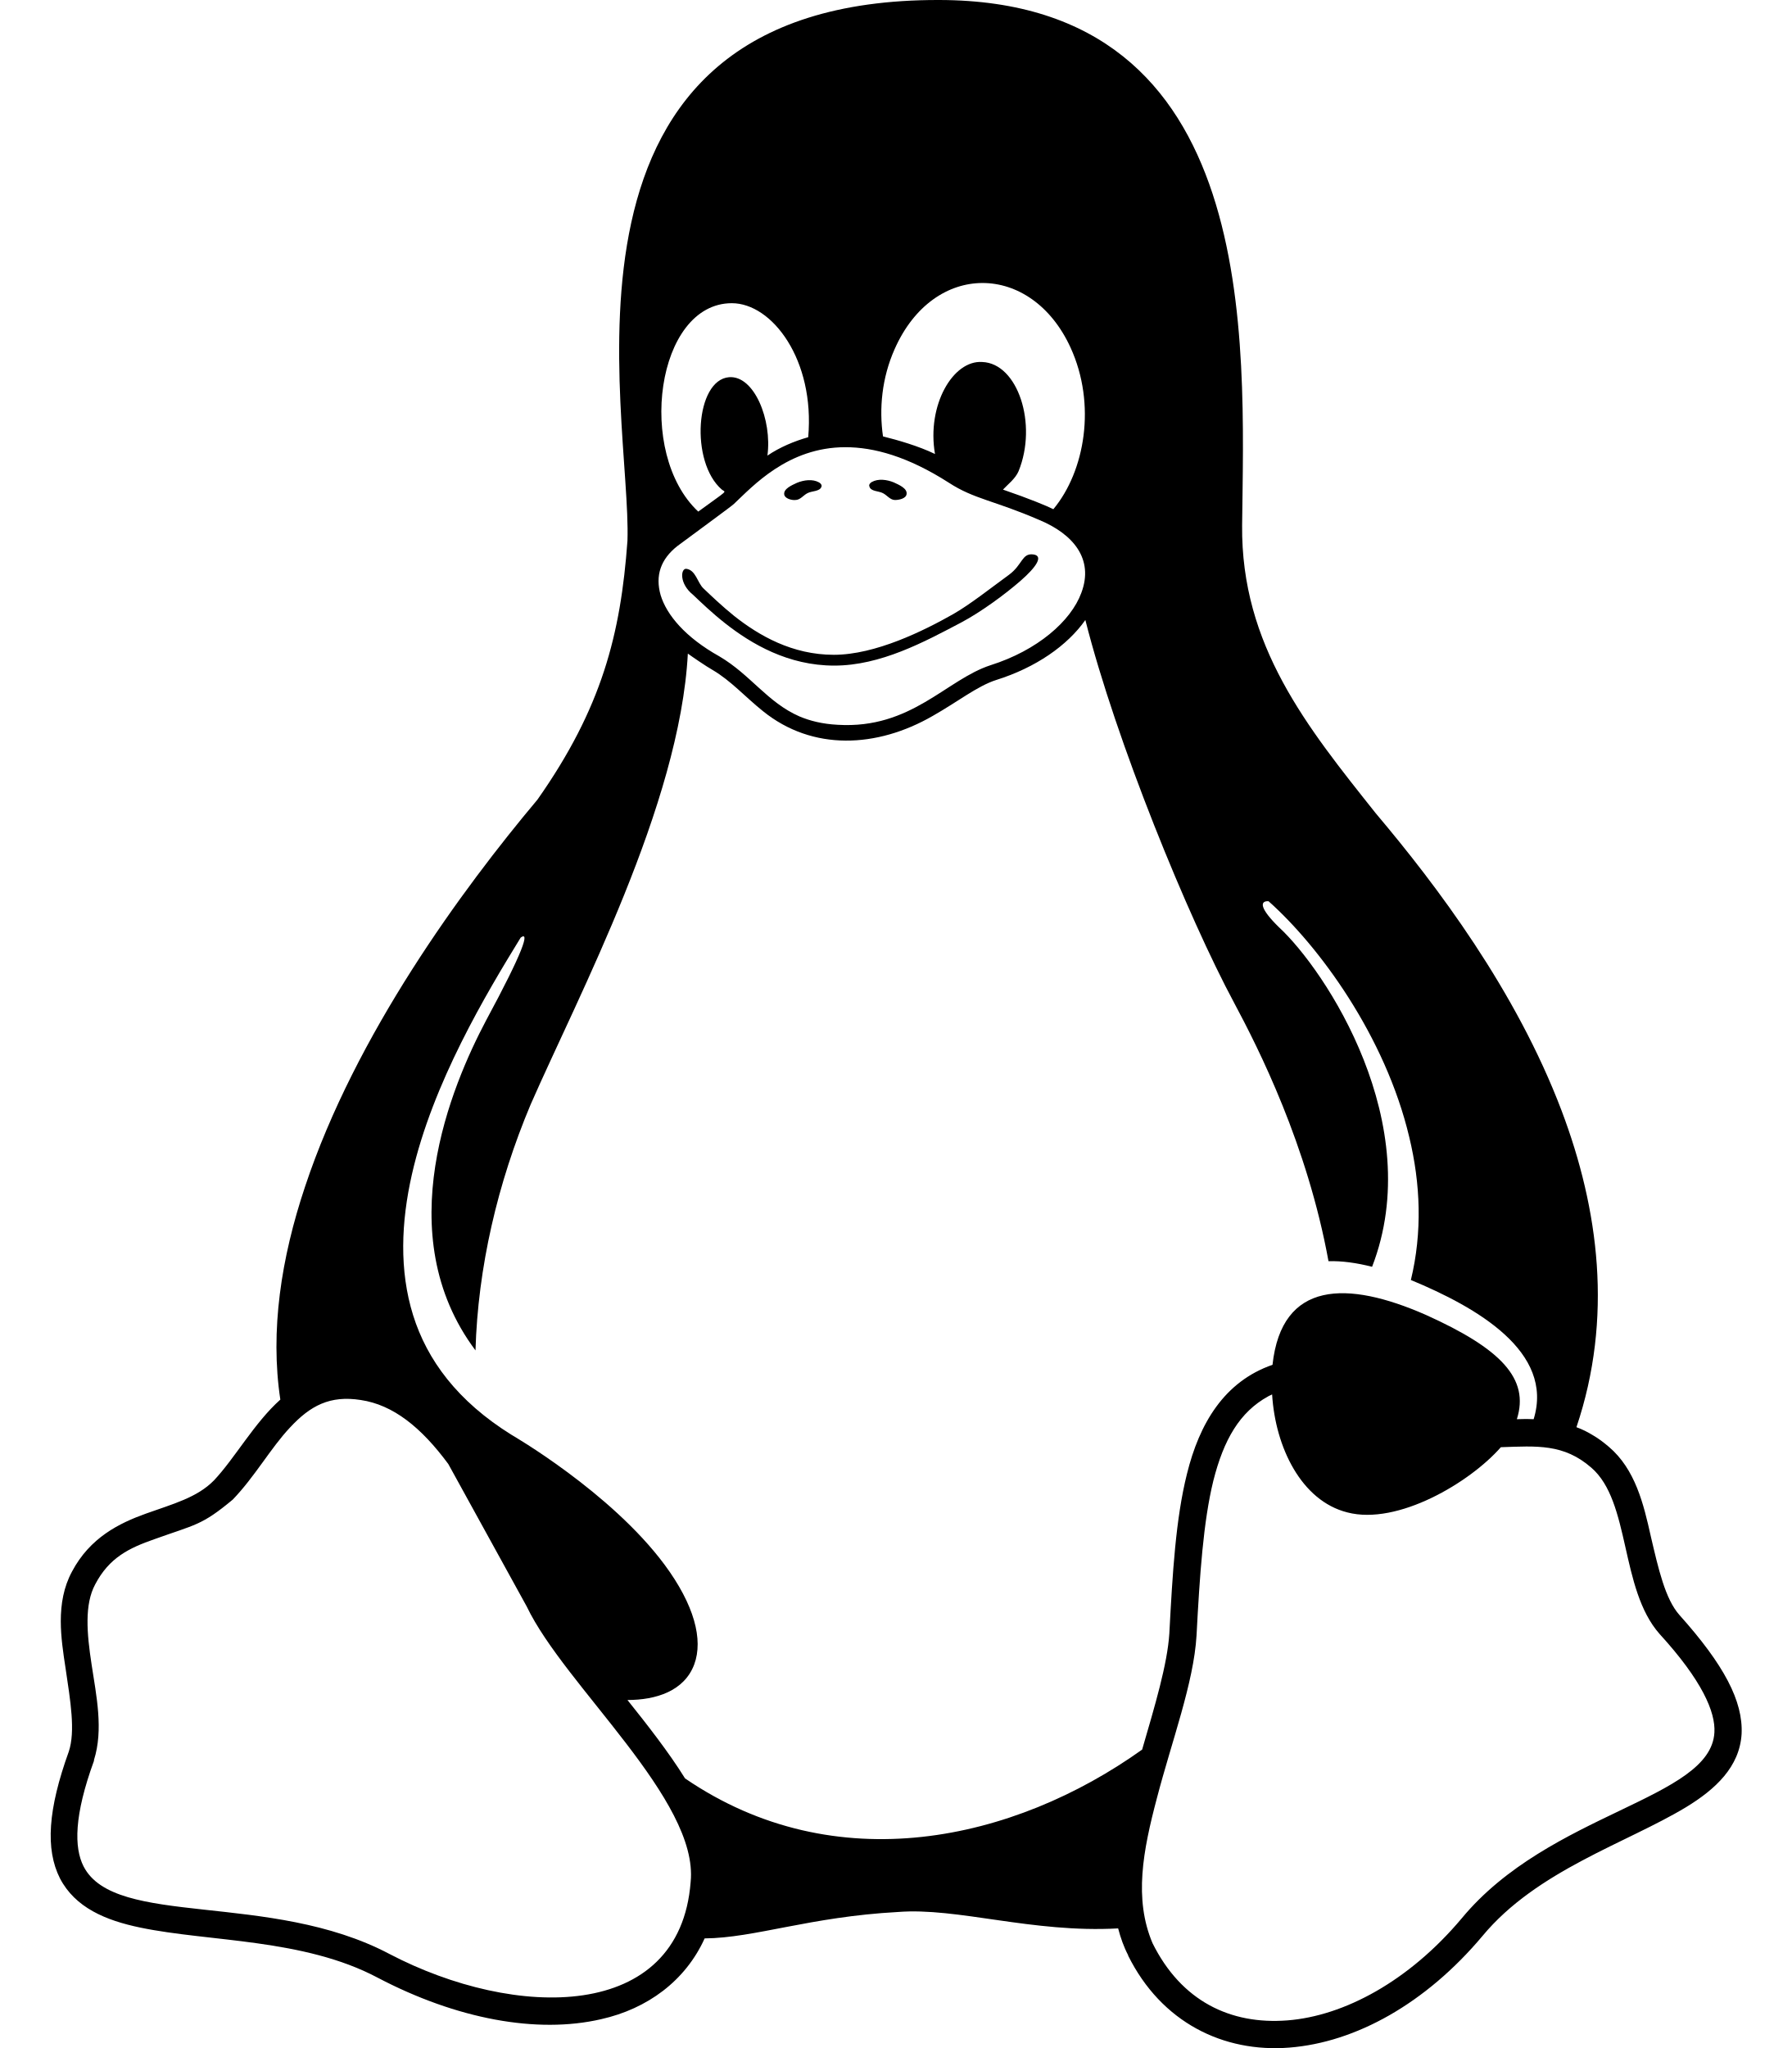
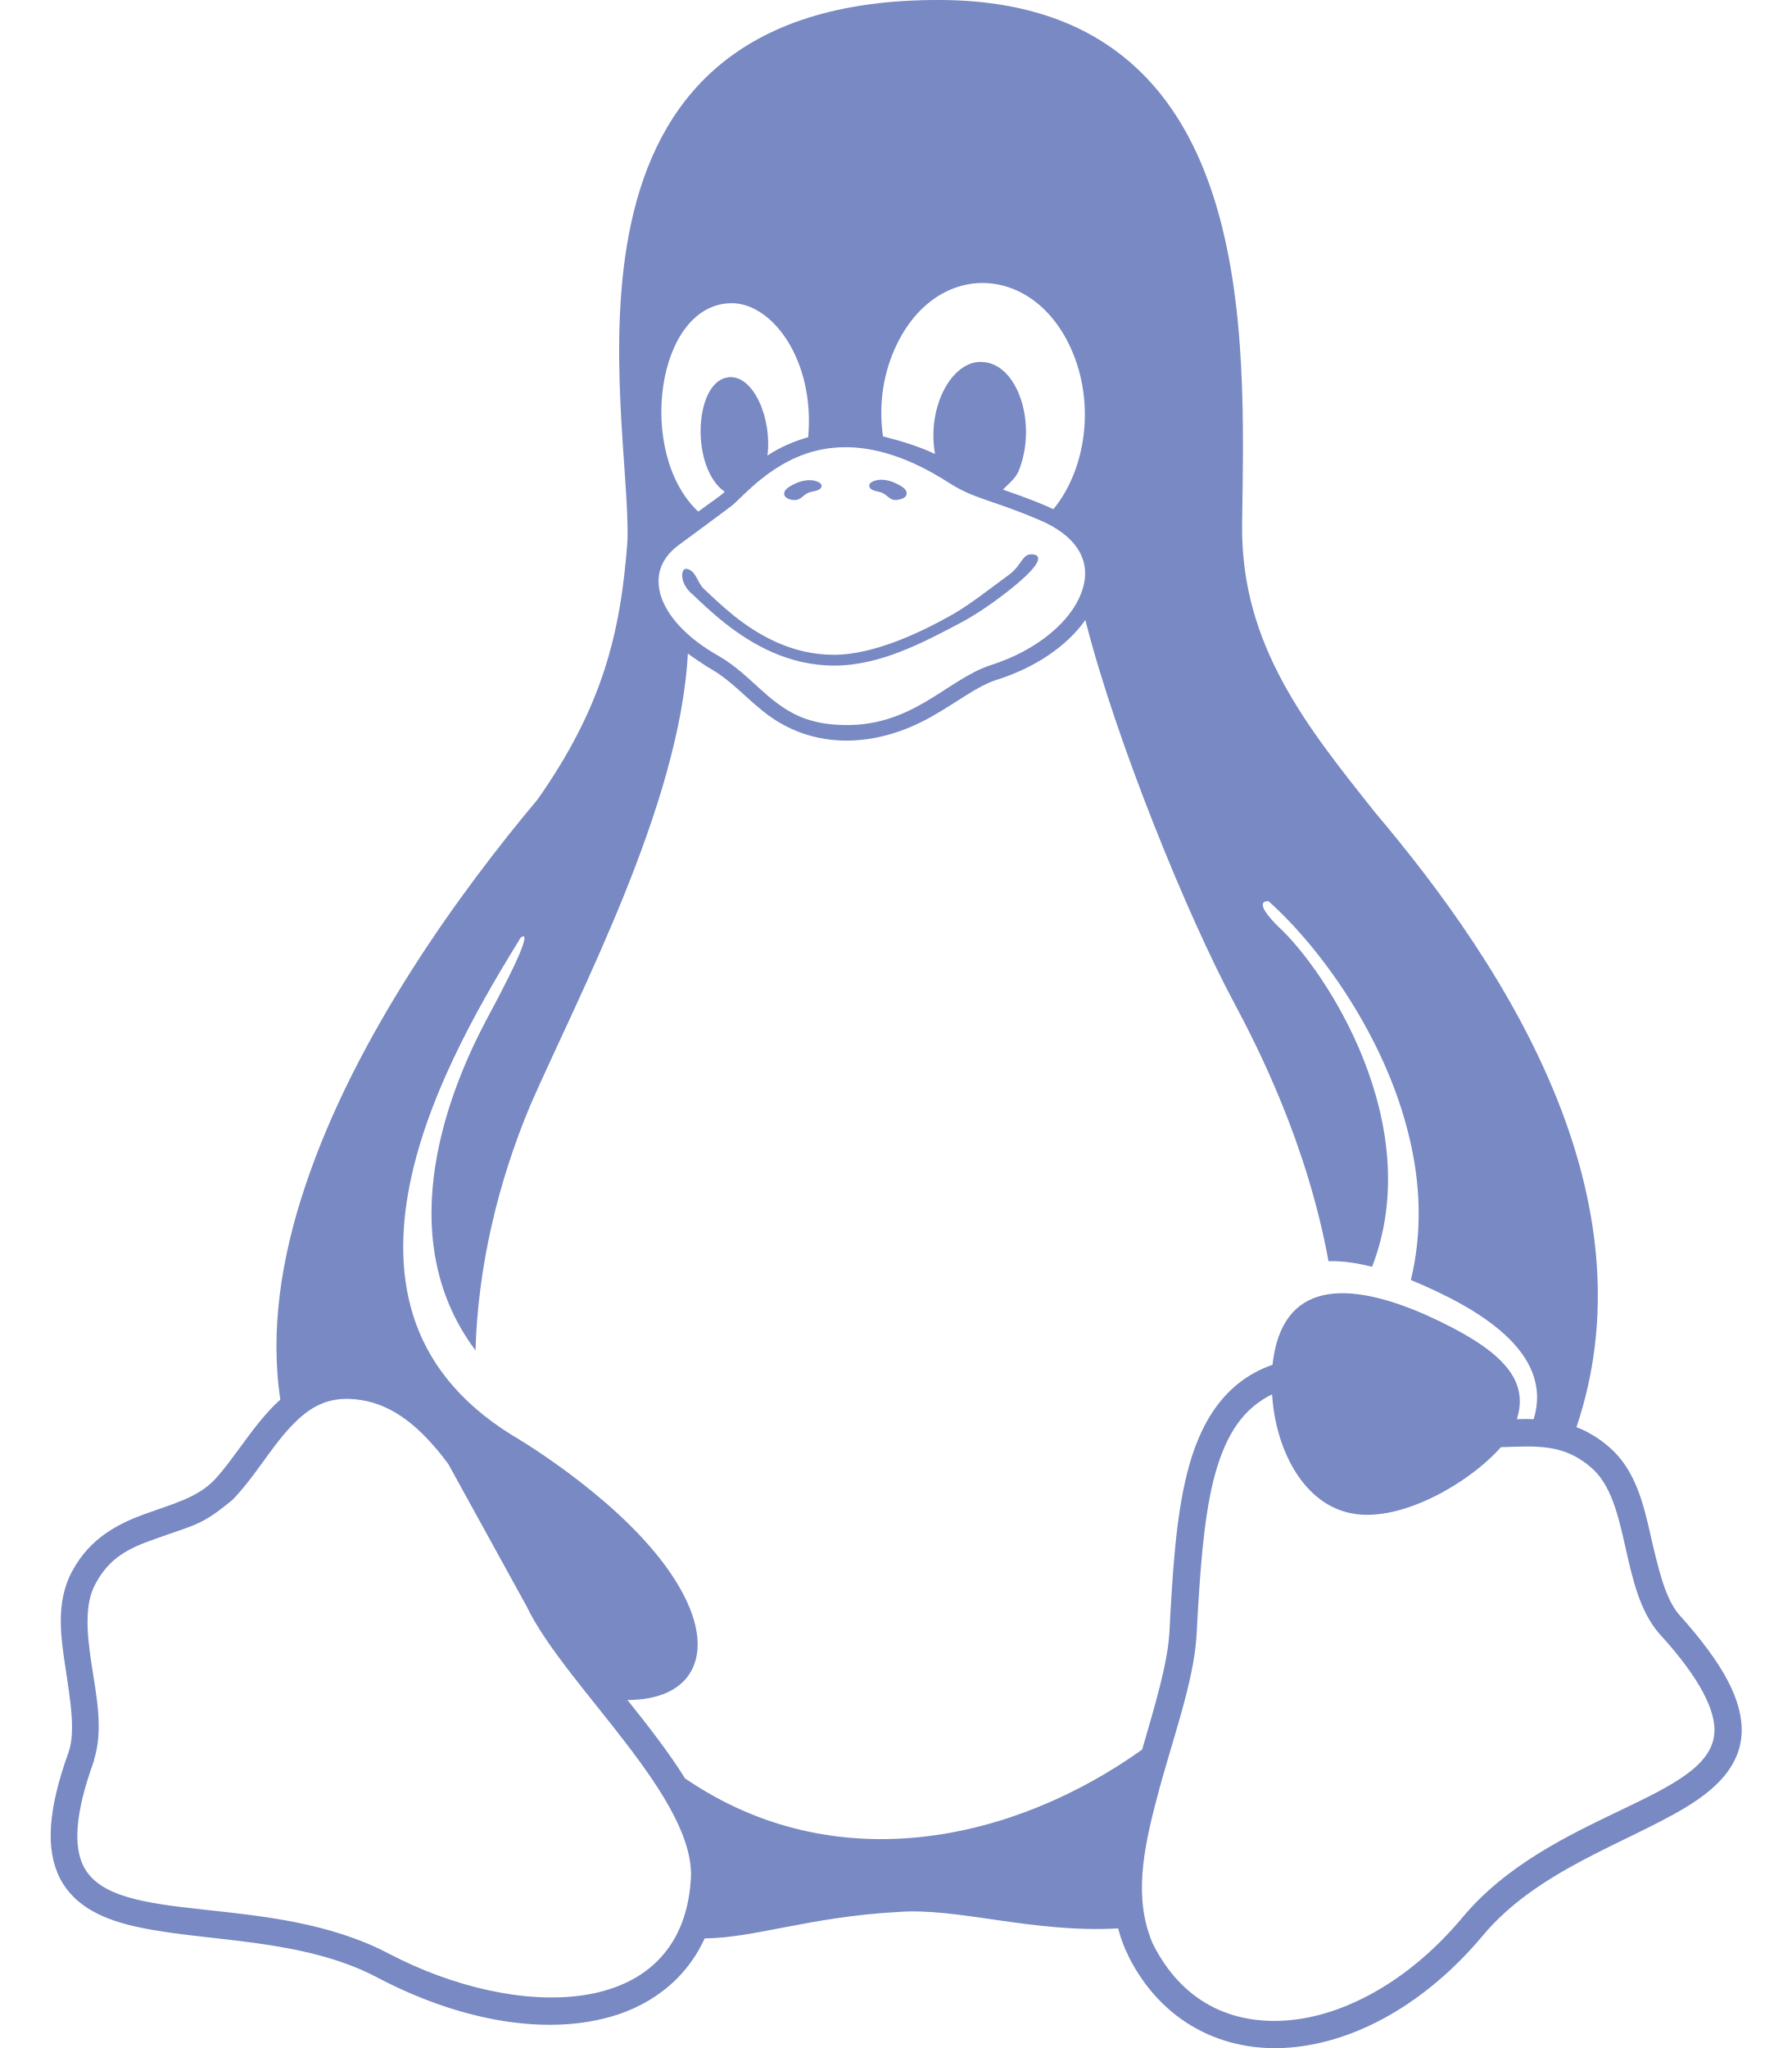
- <svg xmlns="http://www.w3.org/2000/svg" viewBox="0 0 448 512">
+ <svg xmlns="http://www.w3.org/2000/svg" viewBox="0 0 448 512" fill="#7889c3">
  <path d="M220.8 123.3c1 .5 1.8 1.7 3 1.7 1.1 0 2.8-.4 2.9-1.5.2-1.4-1.9-2.3-3.2-2.9-1.7-.7-3.9-1-5.5-.1-.4.2-.8.7-.6 1.1.3 1.3 2.3 1.1 3.4 1.7zm-21.9 1.7c1.2 0 2-1.2 3-1.7 1.1-.6 3.1-.4 3.5-1.6.2-.4-.2-.9-.6-1.1-1.6-.9-3.8-.6-5.5.1-1.3.6-3.4 1.5-3.2 2.9.1 1 1.8 1.5 2.8 1.4zM420 403.8c-3.6-4-5.3-11.6-7.2-19.7-1.8-8.1-3.9-16.8-10.5-22.4-1.3-1.1-2.6-2.1-4-2.9-1.3-.8-2.7-1.5-4.1-2 9.2-27.3 5.6-54.5-3.7-79.1-11.4-30.1-31.3-56.4-46.5-74.4-17.1-21.5-33.7-41.9-33.4-72C311.1 85.4 315.7.1 234.8 0 132.4-.2 158 103.4 156.9 135.2c-1.7 23.4-6.4 41.8-22.5 64.7-18.9 22.5-45.5 58.8-58.1 96.7-6 17.9-8.8 36.1-6.2 53.3-6.5 5.8-11.4 14.7-16.6 20.2-4.2 4.3-10.3 5.9-17 8.3s-14 6-18.5 14.5c-2.1 3.9-2.8 8.1-2.8 12.4 0 3.9.6 7.9 1.2 11.8 1.2 8.1 2.5 15.7.8 20.8-5.2 14.4-5.9 24.4-2.2 31.7 3.8 7.3 11.4 10.5 20.1 12.3 17.3 3.6 40.8 2.7 59.3 12.5 19.8 10.4 39.9 14.1 55.9 10.4 11.6-2.6 21.1-9.6 25.9-20.2 12.5-.1 26.3-5.4 48.3-6.6 14.9-1.2 33.6 5.3 55.1 4.1.6 2.3 1.4 4.6 2.5 6.7v.1c8.3 16.7 23.8 24.3 40.3 23 16.6-1.3 34.1-11 48.3-27.9 13.6-16.4 36-23.2 50.9-32.2 7.4-4.5 13.4-10.1 13.9-18.3.4-8.2-4.4-17.3-15.5-29.7zM223.7 87.3c9.8-22.2 34.2-21.8 44-.4 6.5 14.2 3.6 30.9-4.3 40.4-1.6-.8-5.9-2.6-12.6-4.9 1.1-1.2 3.1-2.7 3.9-4.6 4.8-11.8-.2-27-9.1-27.3-7.3-.5-13.9 10.8-11.8 23-4.1-2-9.4-3.5-13-4.4-1-6.9-.3-14.6 2.9-21.8zM183 75.8c10.1 0 20.8 14.2 19.1 33.5-3.5 1-7.1 2.5-10.2 4.6 1.2-8.9-3.3-20.1-9.6-19.6-8.4.7-9.8 21.2-1.8 28.1 1 .8 1.9-.2-5.9 5.5-15.6-14.6-10.5-52.1 8.4-52.1zm-13.6 60.7c6.2-4.6 13.6-10 14.1-10.5 4.7-4.4 13.5-14.2 27.9-14.2 7.1 0 15.6 2.3 25.9 8.9 6.3 4.1 11.3 4.4 22.6 9.3 8.4 3.5 13.7 9.7 10.5 18.2-2.6 7.1-11 14.4-22.7 18.1-11.1 3.6-19.8 16-38.2 14.9-3.9-.2-7-1-9.6-2.1-8-3.5-12.2-10.4-20-15-8.6-4.8-13.2-10.4-14.7-15.3-1.4-4.9 0-9 4.2-12.3zm3.3 334c-2.7 35.1-43.9 34.4-75.3 18-29.9-15.8-68.6-6.5-76.5-21.9-2.4-4.7-2.4-12.7 2.6-26.4v-.2c2.4-7.6.6-16-.6-23.9-1.2-7.8-1.8-15 .9-20 3.5-6.7 8.5-9.1 14.8-11.3 10.3-3.7 11.8-3.4 19.6-9.9 5.5-5.7 9.5-12.9 14.3-18 5.1-5.5 10-8.1 17.7-6.9 8.1 1.2 15.1 6.8 21.9 16l19.6 35.6c9.5 19.9 43.1 48.4 41 68.9zm-1.4-25.9c-4.1-6.6-9.6-13.6-14.4-19.6 7.1 0 14.2-2.2 16.7-8.9 2.3-6.2 0-14.9-7.4-24.9-13.5-18.2-38.3-32.5-38.3-32.5-13.5-8.4-21.1-18.7-24.6-29.9s-3-23.3-.3-35.2c5.2-22.9 18.6-45.2 27.2-59.2 2.3-1.7.8 3.2-8.7 20.8-8.5 16.1-24.4 53.3-2.6 82.4.6-20.7 5.5-41.8 13.8-61.5 12-27.4 37.3-74.9 39.3-112.7 1.1.8 4.6 3.2 6.2 4.1 4.6 2.7 8.1 6.7 12.6 10.3 12.4 10 28.5 9.2 42.4 1.2 6.2-3.5 11.2-7.5 15.9-9 9.9-3.1 17.8-8.6 22.3-15 7.7 30.4 25.7 74.3 37.2 95.7 6.1 11.4 18.3 35.5 23.6 64.6 3.3-.1 7 .4 10.9 1.4 13.8-35.7-11.7-74.2-23.3-84.9-4.7-4.6-4.9-6.6-2.6-6.5 12.6 11.2 29.2 33.7 35.2 59 2.8 11.6 3.3 23.7.4 35.7 16.4 6.8 35.9 17.9 30.7 34.8-2.2-.1-3.2 0-4.2 0 3.2-10.1-3.9-17.6-22.8-26.1-19.6-8.6-36-8.6-38.3 12.5-12.1 4.2-18.3 14.7-21.4 27.3-2.8 11.2-3.6 24.7-4.4 39.9-.5 7.7-3.6 18-6.8 29-32.1 22.9-76.7 32.9-114.3 7.2zm257.4-11.5c-.9 16.8-41.2 19.9-63.2 46.5-13.2 15.7-29.4 24.4-43.6 25.5s-26.5-4.8-33.7-19.3c-4.7-11.1-2.4-23.1 1.1-36.3 3.7-14.2 9.2-28.8 9.9-40.6.8-15.2 1.7-28.5 4.2-38.7 2.6-10.3 6.6-17.2 13.7-21.1.3-.2.7-.3 1-.5.8 13.2 7.3 26.6 18.8 29.5 12.6 3.3 30.7-7.5 38.4-16.3 9-.3 15.7-.9 22.6 5.1 9.9 8.5 7.1 30.3 17.1 41.6 10.6 11.6 14 19.5 13.7 24.6zM173.3 148.7c2 1.9 4.7 4.5 8 7.1 6.6 5.2 15.8 10.6 27.3 10.6 11.6 0 22.5-5.9 31.8-10.8 4.9-2.6 10.9-7 14.8-10.4s5.9-6.3 3.1-6.6-2.6 2.6-6 5.1c-4.4 3.2-9.7 7.4-13.9 9.8-7.4 4.2-19.5 10.2-29.9 10.2s-18.7-4.8-24.9-9.7c-3.1-2.5-5.7-5-7.7-6.9-1.5-1.4-1.9-4.6-4.3-4.9-1.4-.1-1.8 3.7 1.7 6.5z" />
</svg>
